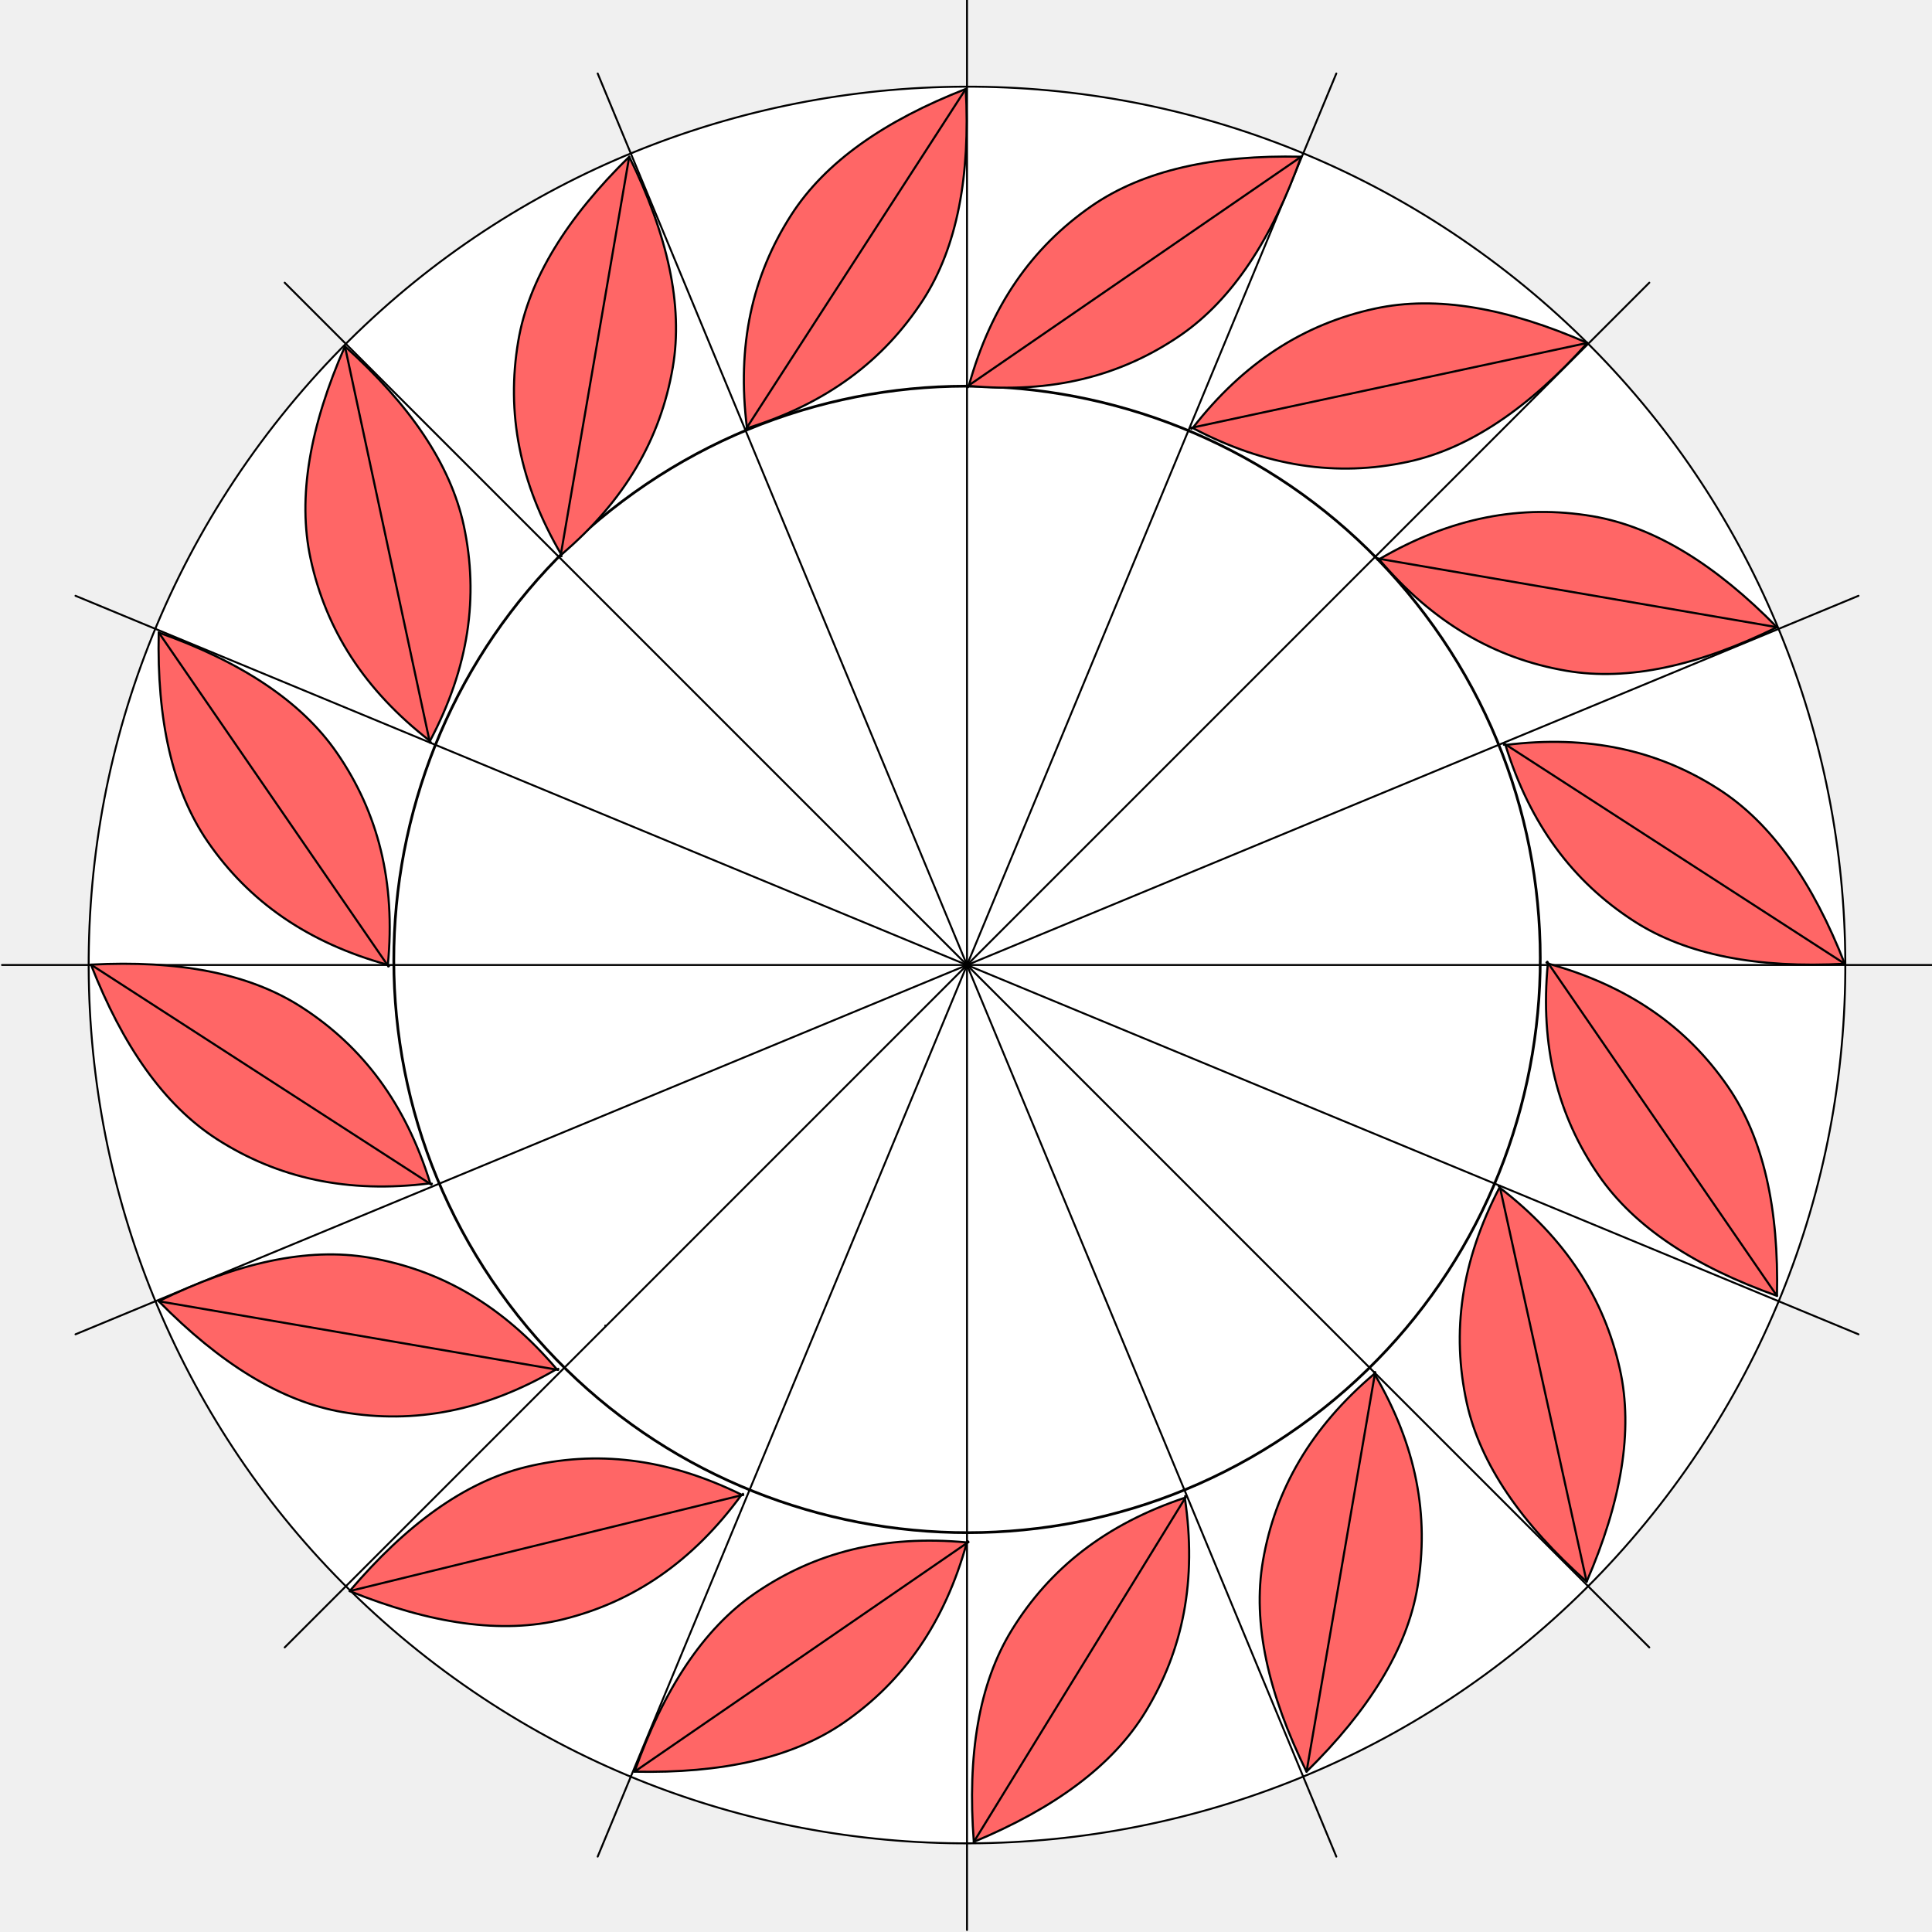
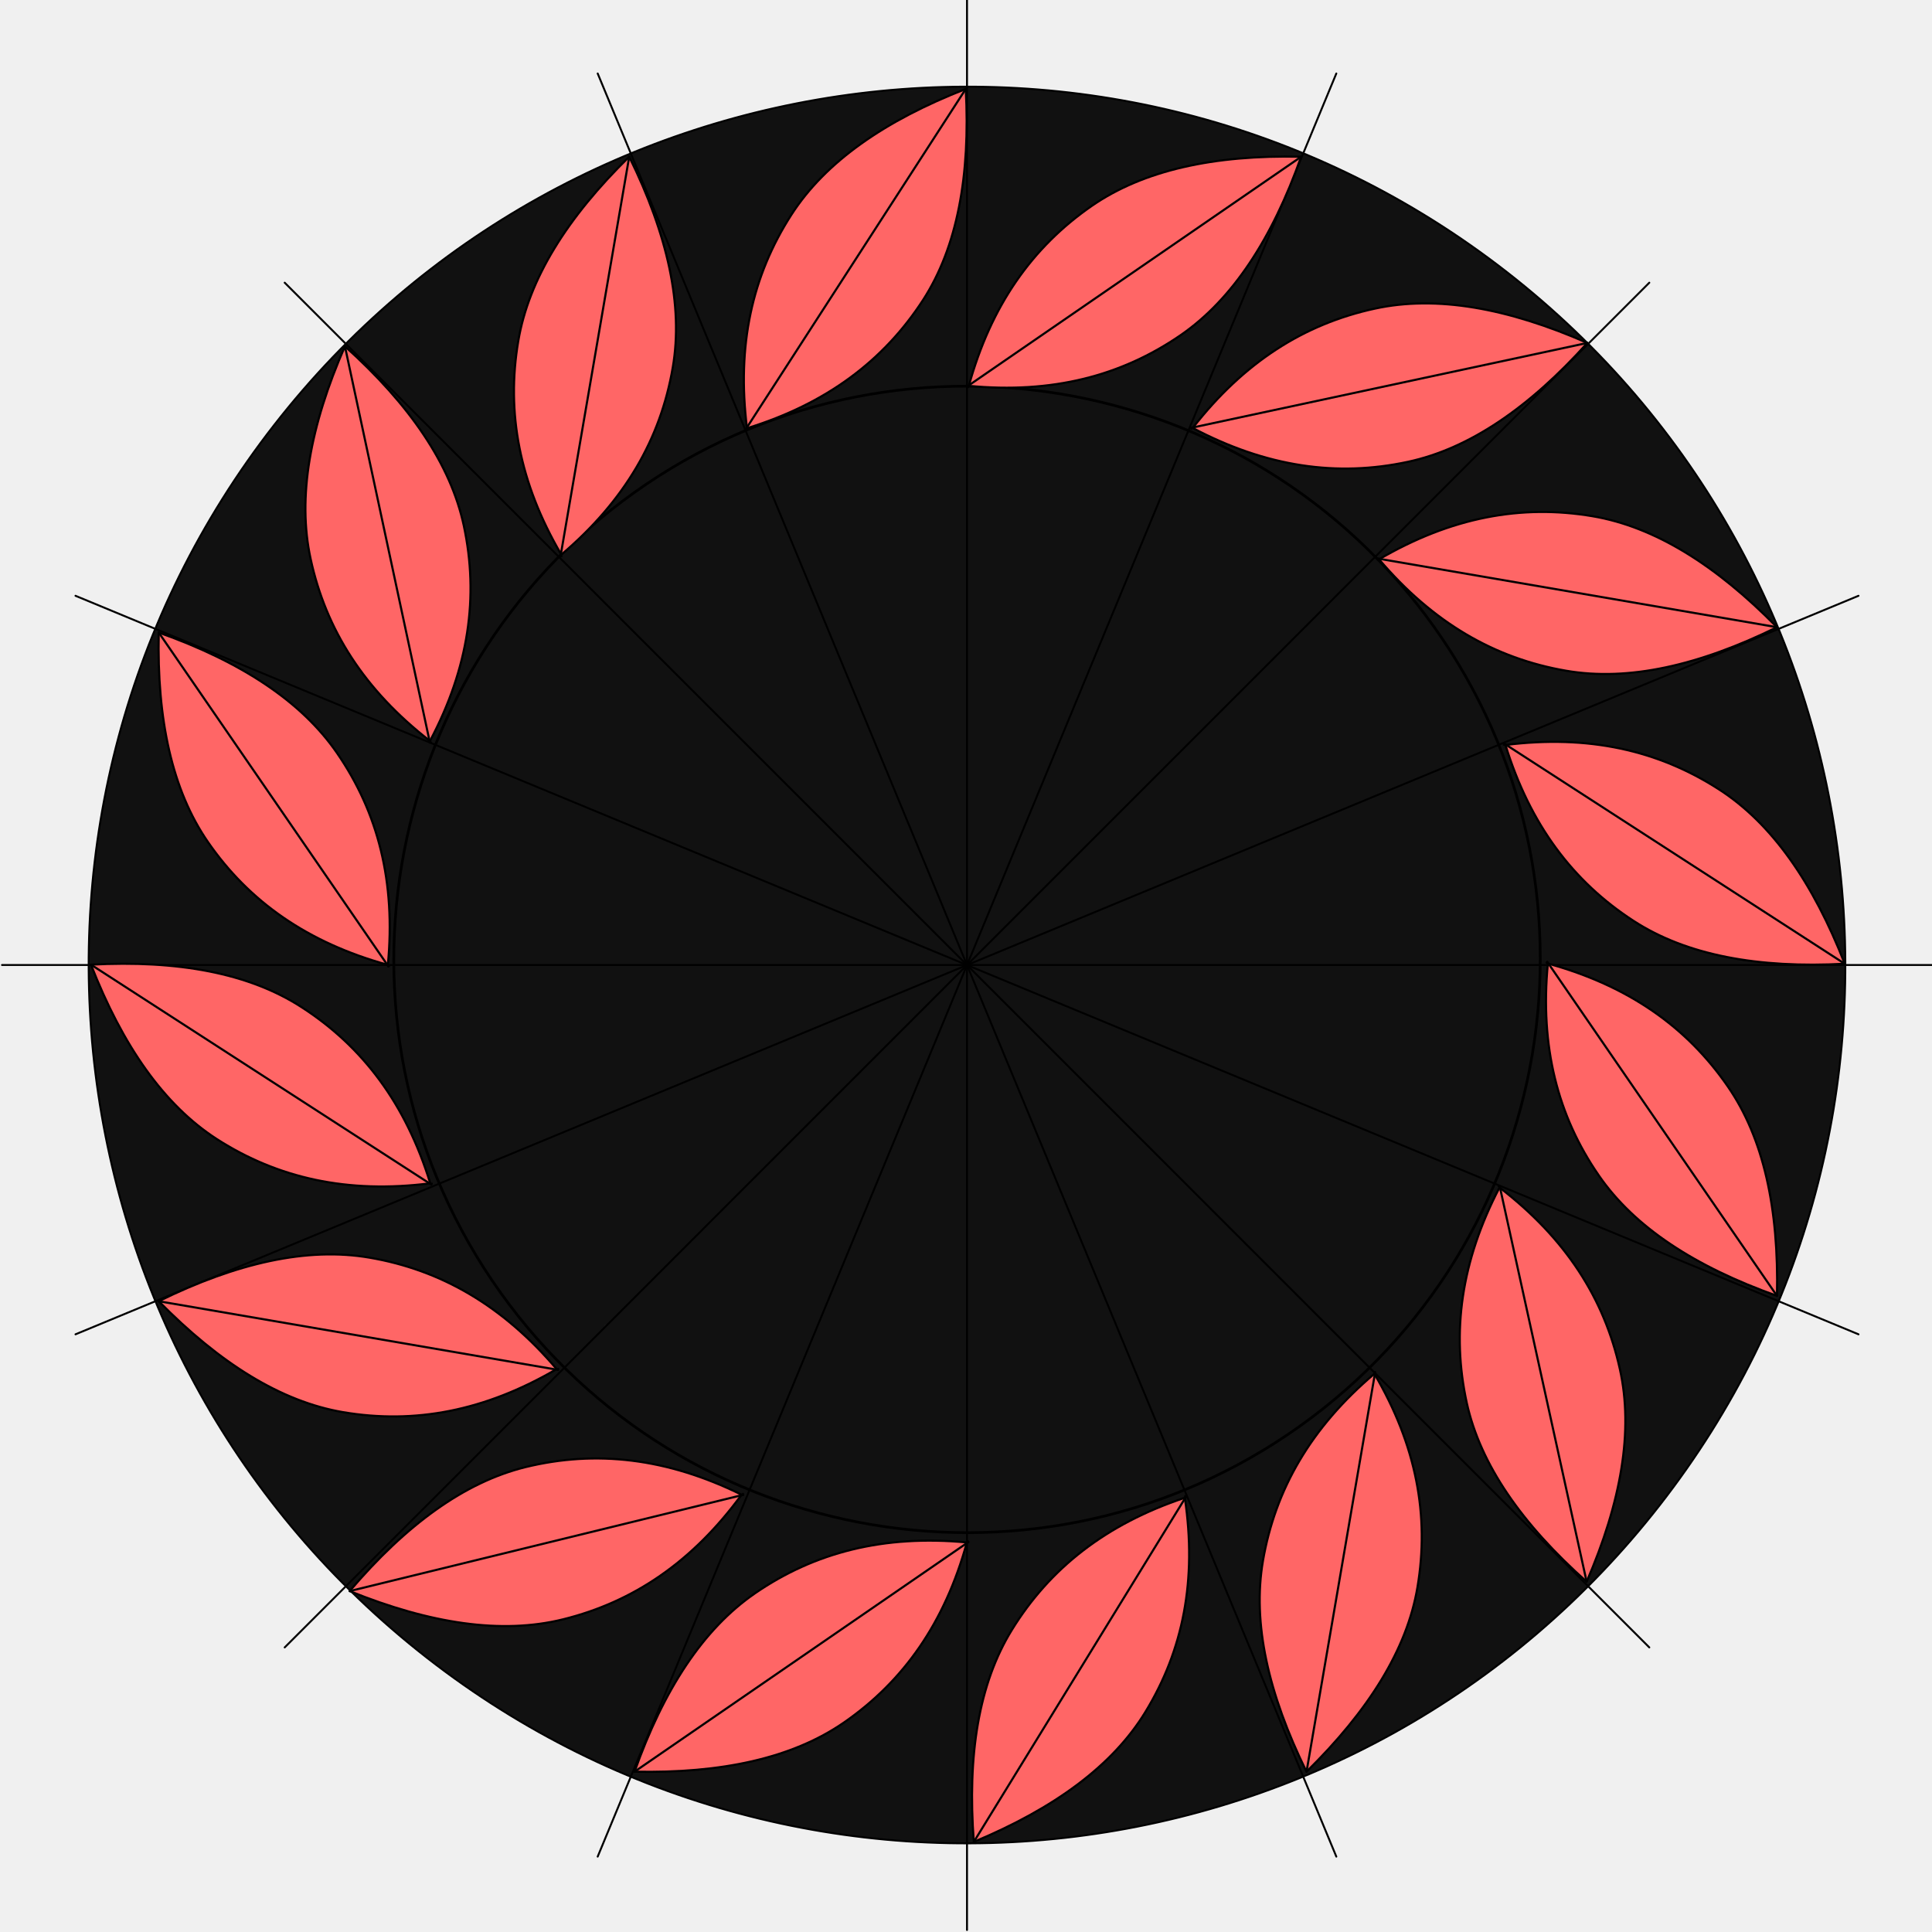
<svg xmlns="http://www.w3.org/2000/svg" version="1.1" id="Layer_1" x="0px" y="0px" viewBox="0 0 500 500" style="enable-background:new 0 0 500 500;" xml:space="preserve">
  <style type="text/css">
- 	.st0{fill-rule:evenodd;clip-rule:evenodd;fill:#FFFFFF;stroke:#000000;stroke-width:0.5;stroke-miterlimit:10;}
+ 	.st0{fill-rule:evenodd;clip-rule:evenodd;fill:#111;stroke:#000000;stroke-width:0.5;stroke-miterlimit:10;}
	.st1{fill-rule:evenodd;clip-rule:evenodd;fill:none;stroke:#000000;stroke-width:0.7;stroke-miterlimit:10;}

		.st2{fill-rule:evenodd;clip-rule:evenodd;fill:none;stroke:#171717;stroke-width:0.5;stroke-linecap:round;stroke-linejoin:round;stroke-miterlimit:10;}

		.st3{fill-rule:evenodd;clip-rule:evenodd;fill:none;stroke:#000000;stroke-width:0.5;stroke-linecap:round;stroke-linejoin:round;stroke-miterlimit:10;}

		.st4{fill-rule:evenodd;clip-rule:evenodd;fill:#FF6666;stroke:#000000;stroke-width:0.55;stroke-linecap:round;stroke-linejoin:round;stroke-miterlimit:10;}

		.st5{fill-rule:evenodd;clip-rule:evenodd;fill:none;stroke:#000000;stroke-width:0.55;stroke-linecap:round;stroke-linejoin:round;stroke-miterlimit:10;}
</style>
  <g>
    <path class="st0" d="M70.97,109.97C148.13,11.02,291.04-6.71,390.03,70.45c98.95,77.16,116.68,220.11,39.52,319.06   c-77.16,98.98-220.07,116.68-319.06,39.52C11.54,351.9-6.19,208.96,70.97,109.97z" />
    <path class="st1" d="M164.13,127.48c66.67-47.52,159.39-32,206.94,34.67s32,159.39-34.67,206.94s-159.39,32.03-206.94-34.67   C81.93,267.75,97.46,175.04,164.13,127.48z" />
    <line class="st2" x1="156.66" y1="343.21" x2="156.63" y2="343.05" />
    <line class="st3" x1="250.26" y1="0" x2="250.26" y2="499.48" />
    <line class="st3" x1="0.52" y1="249.74" x2="500" y2="249.74" />
    <line class="st3" x1="73.68" y1="426.35" x2="426.84" y2="73.16" />
    <line class="st3" x1="426.84" y1="426.35" x2="73.68" y2="73.16" />
    <g>
      <line class="st3" x1="154.68" y1="19.02" x2="345.84" y2="480.49" />
      <line class="st3" x1="19.54" y1="345.32" x2="480.98" y2="154.19" />
      <line class="st3" x1="154.68" y1="480.49" x2="345.84" y2="19.02" />
      <line class="st3" x1="480.98" y1="345.32" x2="19.54" y2="154.19" />
    </g>
    <g>
      <g>
        <path class="st4" d="M250.35,99.99l0.16,0.22v-0.19L250.35,99.99z M305.56,86.73c13.45-9.29,23.65-24.97,31.18-46.17     c-22.49-0.5-40.78,3.46-54.23,12.75c-15.4,10.68-26.04,25.76-31.78,46.55C272.21,101.91,290.1,97.35,305.56,86.73z" />
        <line class="st5" x1="250.35" y1="99.99" x2="336.74" y2="40.56" />
      </g>
      <g>
        <path class="st4" d="M308.27,110.73l0.06,0.25l0.06-0.16L308.27,110.73z M364.36,119.52c15.97-3.43,31.4-14.05,46.45-30.77     c-20.63-9.04-39.05-12.35-54.99-8.88c-18.33,3.97-33.92,13.89-47.15,30.89C327.73,120.84,346.03,123.45,364.36,119.52z" />
        <line class="st5" x1="308.27" y1="110.73" x2="410.81" y2="88.75" />
      </g>
      <g>
        <path class="st4" d="M356.55,144.55l-0.06,0.28l0.13-0.13L356.55,144.55z M405.33,173.59c16.09,2.77,34.36-1.35,54.55-11.27     c-15.75-16.06-31.62-25.98-47.71-28.72c-18.49-3.12-36.66,0.28-55.27,11.15C370.85,161.18,386.85,170.41,405.33,173.59z" />
        <line class="st5" x1="356.55" y1="144.55" x2="459.88" y2="162.32" />
      </g>
      <g>
        <path class="st4" d="M389.36,192.49l-0.16,0.25l0.19-0.06L389.36,192.49z M422.84,238.37c13.7,8.85,32.12,12.25,54.58,11.05     c-8.19-20.94-18.86-36.34-32.6-45.16c-15.78-10.14-33.82-14.14-55.21-11.46C395.98,213.4,407.1,228.2,422.84,238.37z" />
        <line class="st5" x1="389.36" y1="192.49" x2="477.42" y2="249.43" />
      </g>
      <g>
        <g>
          <path class="st4" d="M100.51,250.09l0.22-0.16h-0.19L100.51,250.09z M87.22,194.88c-9.26-13.45-24.94-23.65-46.14-31.18      c-0.5,22.49,3.46,40.78,12.75,54.23c10.64,15.4,25.76,26.04,46.55,31.78C102.43,228.23,97.86,210.34,87.22,194.88z" />
          <line class="st5" x1="100.51" y1="250.09" x2="41.08" y2="163.7" />
        </g>
        <g>
          <path class="st4" d="M111.25,192.17l0.25-0.06l-0.16-0.06L111.25,192.17z M120.04,136.08c-3.43-15.97-14.05-31.4-30.77-46.45      c-9.04,20.63-12.35,39.05-8.88,55.02c3.97,18.3,13.86,33.89,30.89,47.11C121.36,172.71,123.94,154.41,120.04,136.08z" />
          <line class="st5" x1="111.25" y1="192.17" x2="89.27" y2="89.63" />
        </g>
        <g>
          <path class="st4" d="M145.07,143.92l0.25,0.03l-0.13-0.13L145.07,143.92z M174.11,95.11c2.77-16.09-1.35-34.36-11.27-54.55      c-16.06,15.75-26.01,31.62-28.72,47.74c-3.12,18.45,0.25,36.63,11.15,55.24C161.7,129.59,170.93,113.6,174.11,95.11z" />
          <line class="st5" x1="145.07" y1="143.92" x2="162.84" y2="40.56" />
        </g>
        <g>
          <path class="st4" d="M193.01,111.08l0.22,0.16l-0.06-0.19L193.01,111.08z M238.89,77.63c8.85-13.73,12.25-32.15,11.05-54.61      c-20.97,8.19-36.34,18.86-45.16,32.6c-10.14,15.78-14.14,33.82-11.46,55.21C213.92,104.46,228.69,93.35,238.89,77.63z" />
          <line class="st5" x1="193.01" y1="111.08" x2="249.94" y2="23.02" />
        </g>
      </g>
    </g>
    <g>
      <path class="st4" d="M250.61,399.08l-0.16-0.22v0.16L250.61,399.08z M195.4,412.34c-13.45,9.26-23.65,24.94-31.18,46.17    c22.49,0.47,40.78-3.46,54.23-12.75c15.4-10.68,26.04-25.79,31.78-46.58C228.75,397.16,210.86,401.73,195.4,412.34z" />
      <line class="st5" x1="250.61" y1="399.08" x2="164.22" y2="458.51" />
    </g>
    <g>
      <path class="st4" d="M192.34,386.86l-0.06-0.25l-0.06,0.16L192.34,386.86z M136.03,379.68c-15.87,3.91-30.96,14.96-45.54,32.09    c20.85,8.44,39.37,11.24,55.24,7.31c18.17-4.5,33.48-14.86,46.2-32.25C172.6,377.32,154.24,375.24,136.03,379.68z" />
      <line class="st5" x1="192.34" y1="386.86" x2="90.5" y2="411.77" />
    </g>
    <g>
      <path class="st4" d="M144.41,354.52l0.06-0.28l-0.13,0.13L144.41,354.52z M95.63,325.48c-16.09-2.77-34.36,1.35-54.55,11.27    c15.75,16.03,31.62,25.98,47.71,28.72c18.49,3.12,36.66-0.28,55.27-11.15C130.11,337.89,114.12,328.66,95.63,325.48z" />
      <line class="st5" x1="144.41" y1="354.52" x2="41.08" y2="336.76" />
    </g>
    <g>
      <path class="st4" d="M111.6,306.55l0.16-0.22l-0.19,0.06L111.6,306.55z M78.12,260.7c-13.7-8.88-32.12-12.25-54.58-11.05    c8.19,20.94,18.86,36.31,32.6,45.16c15.78,10.11,33.82,14.14,55.21,11.43C104.98,285.64,93.87,270.87,78.12,260.7z" />
      <line class="st5" x1="111.6" y1="306.55" x2="23.54" y2="249.65" />
    </g>
    <g>
      <path class="st4" d="M400.45,248.95l-0.22,0.16l0.19,0.03L400.45,248.95z M413.74,304.16c9.26,13.48,24.94,23.65,46.14,31.21    c0.5-22.52-3.46-40.82-12.75-54.23c-10.64-15.43-25.76-26.04-46.55-31.78C398.53,270.81,403.1,288.73,413.74,304.16z" />
      <line class="st5" x1="400.45" y1="248.95" x2="459.88" y2="335.37" />
    </g>
    <g>
      <path class="st4" d="M388.11,306.93l-0.25,0.06l0.16,0.06L388.11,306.93z M379.6,363.08c3.53,15.94,14.23,31.3,31.02,46.26    c8.94-20.63,12.16-39.08,8.6-55.02c-4.06-18.3-14.05-33.86-31.15-46.99C378.12,326.46,375.6,344.75,379.6,363.08z" />
      <line class="st5" x1="388.11" y1="306.93" x2="410.62" y2="409.35" />
    </g>
    <g>
      <path class="st4" d="M355.89,355.15l-0.25-0.03l0.13,0.13L355.89,355.15z M326.85,403.93c-2.77,16.12,1.35,34.36,11.27,54.58    c16.06-15.78,26.01-31.65,28.72-47.74c3.12-18.49-0.25-36.66-11.15-55.24C339.26,369.45,330.03,385.48,326.85,403.93z" />
      <line class="st5" x1="355.89" y1="355.15" x2="338.13" y2="458.51" />
    </g>
    <g>
      <path class="st4" d="M306.95,387.33l-0.25-0.13l0.09,0.16L306.95,387.33z M261.85,421.85c-8.57,13.92-11.53,32.41-9.83,54.83    c20.79-8.66,35.9-19.68,44.41-33.63c9.76-16,13.38-34.11,10.2-55.43C286.19,394.45,271.68,405.88,261.85,421.85z" />
      <line class="st5" x1="306.95" y1="387.33" x2="252.02" y2="476.68" />
    </g>
  </g>
</svg>
